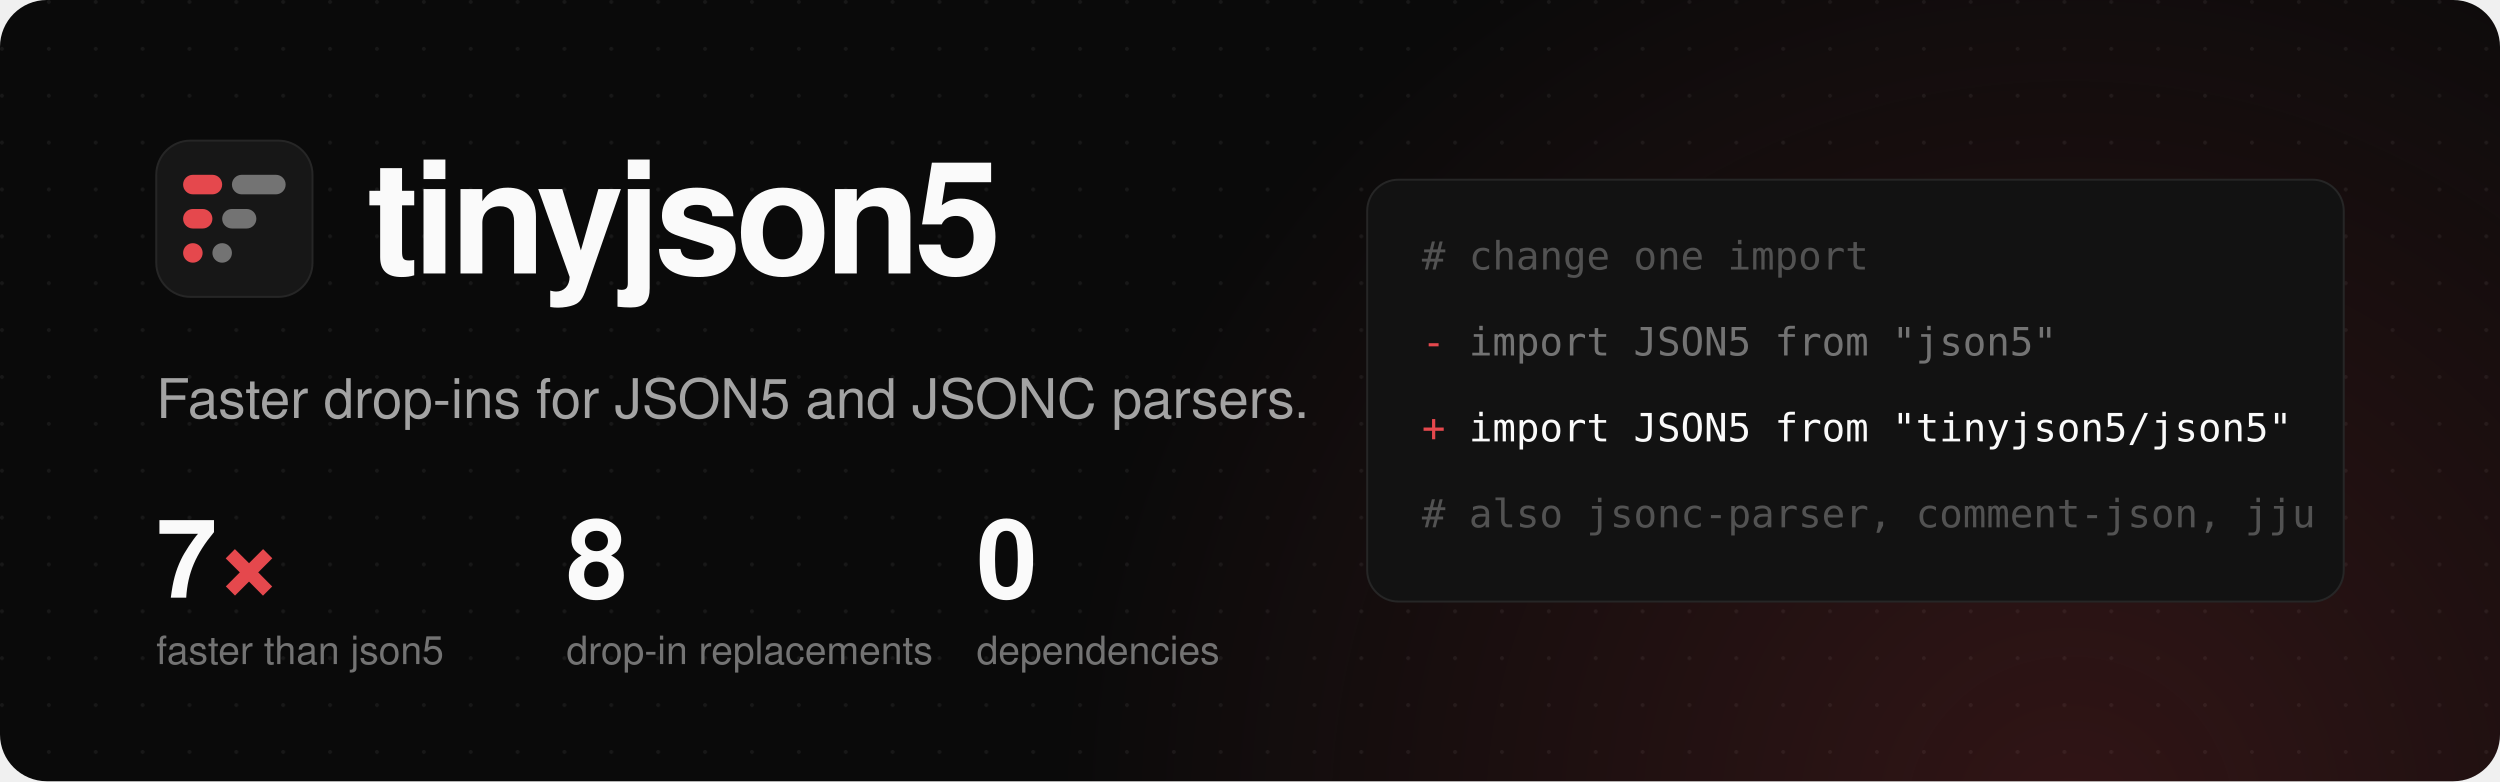
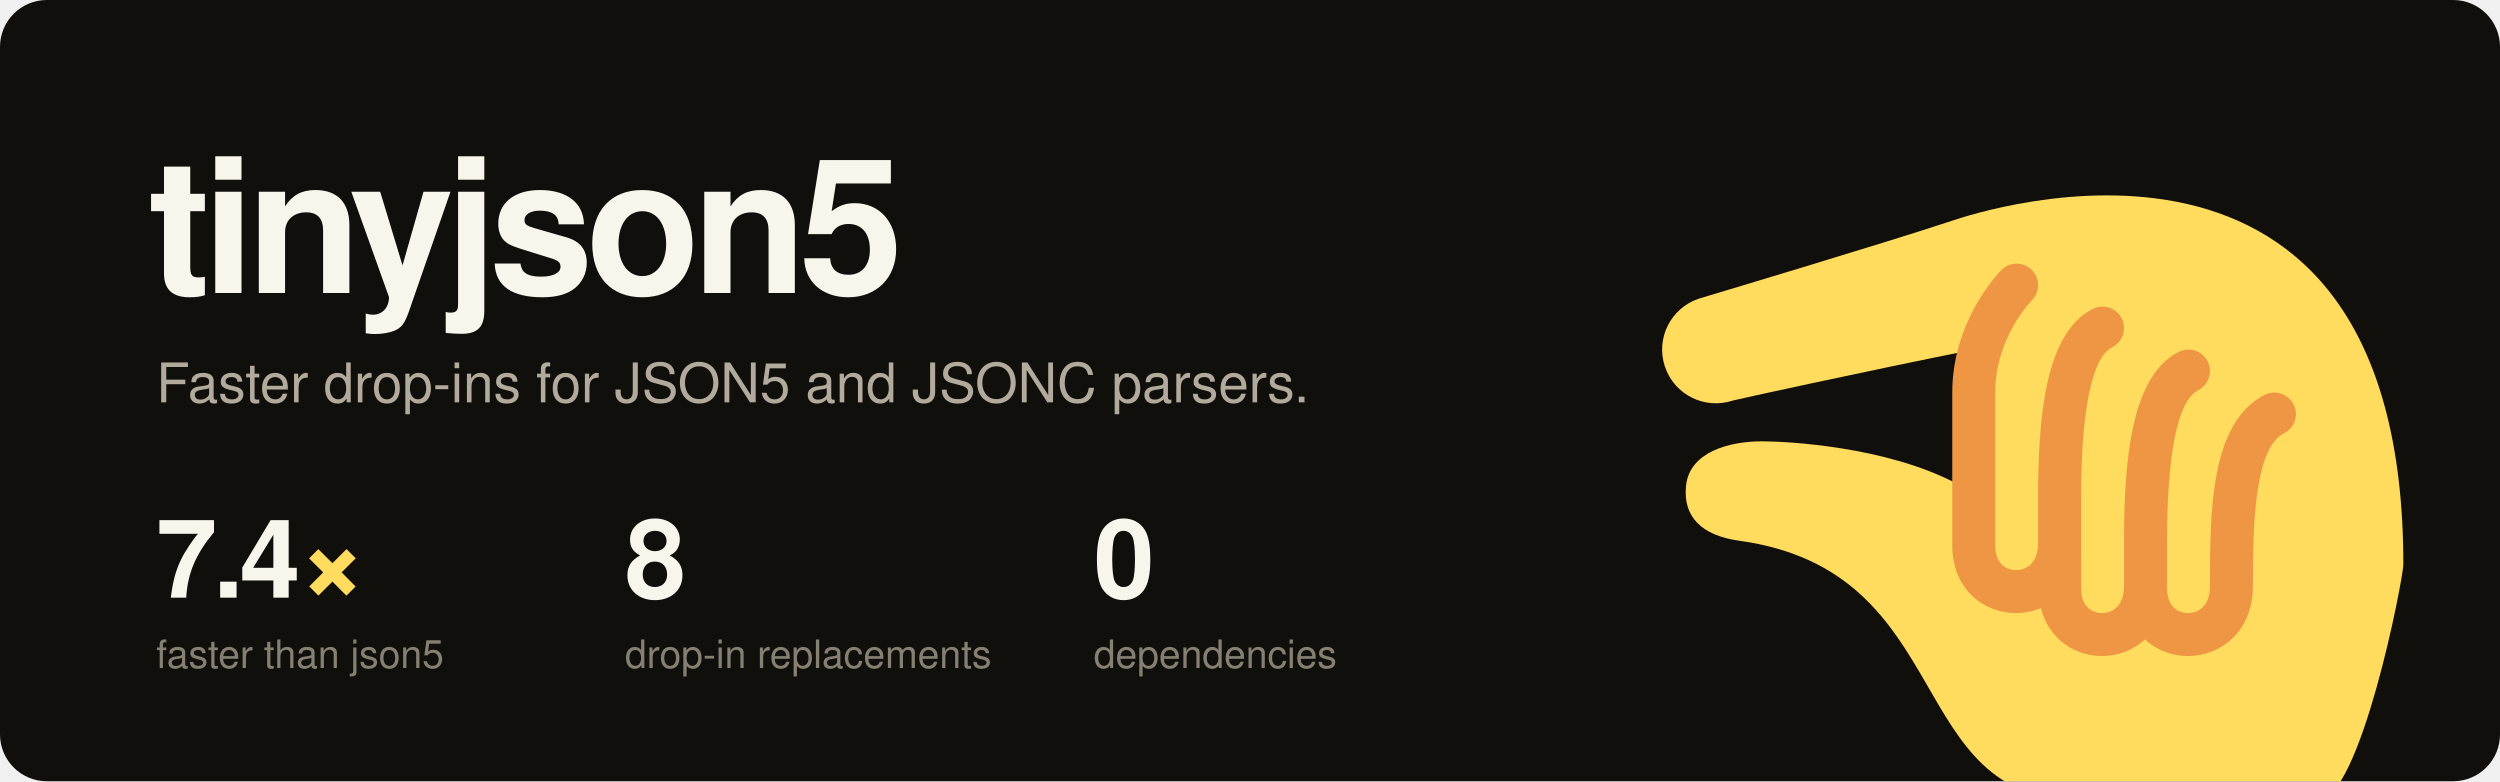
<svg xmlns="http://www.w3.org/2000/svg" width="1280" height="400" viewBox="0 0 1280 400" role="img" aria-labelledby="t">
-   <defs>
-     <pattern id="dots" width="24" height="24" patternUnits="userSpaceOnUse">
-       <circle cx="1" cy="1" r="1" fill="#fff" fill-opacity=".06" />
-     </pattern>
-     <radialGradient id="glow" cx="1060" cy="420" r="520" gradientUnits="userSpaceOnUse">
-       <stop offset="0" stop-color="#e5484d" stop-opacity=".18" />
-       <stop offset="1" stop-color="#e5484d" stop-opacity="0" />
-     </radialGradient>
-     <clipPath id="frame">
-       <rect width="1280" height="400" rx="24" />
-     </clipPath>
-   </defs>
+   <clipPath id="frame">
+     <rect width="1280" height="400" rx="24" />
+   </clipPath>
  <g clip-path="url(#frame)">
-     <rect width="1280" height="400" fill="#0a0a0a" />
-     <rect width="1280" height="400" fill="url(#dots)" />
-     <rect width="1280" height="400" fill="url(#glow)" />
-     <g transform="translate(80 72) scale(1.25)">
-       <rect width="64" height="64" rx="14" fill="#171717" stroke="#262626" stroke-width=".8" />
-       <g fill="#e5484d">
-         <rect x="11" y="14" width="16" height="8" rx="4" />
-         <rect x="11" y="28" width="12" height="8" rx="4" />
-         <rect x="11" y="42" width="8" height="8" rx="4" />
-       </g>
-       <g fill="#737373">
-         <rect x="31" y="14" width="22" height="8" rx="4" />
-         <rect x="27" y="28" width="14" height="8" rx="4" />
-         <rect x="23" y="42" width="8" height="8" rx="4" />
-       </g>
+     <rect width="1280" height="400" fill="#110f0c" />
+     <g transform="translate(1236 58) scale(-11 11)">
+       <path fill="#ffdc5d" d="M33.29 8.628C33.265 8.62 24.499 6 21.499 5c-1.2-.4-21-7-21 16 0 .637 2 11 4 11h11c8.375 0 5.642-10.68 15.92-12.106 1.739-.241 2.621-1.112 2.466-2.566-.165-1.549-1.975-2.059-3.534-2.059-1.146 0-5.754.233-9.026 1.951-.286-1.809-.826-4.013-.826-6.221 5 1 11.092 2.333 11.209 2.372 1.31.434 2.726-.271 3.162-1.582.438-1.309-.27-2.724-1.58-3.161z" />
+       <path fill="#ef9645" d="M19.207 7.293c-.389-.391-1.023-.392-1.414-.001-.391.39-.392 1.023-.001 1.415.017.017 1.704 1.737 1.704 4.293v7.109c0 .852-.501 1.154-.97 1.154-.496 0-1.025-.332-1.025-1.264v-2c0-3.767-.303-7.77-2.553-8.895-.495-.247-1.095-.046-1.342.447-.247.494-.047 1.095.447 1.342.66.33 1.447 1.831 1.447 7.105v.996s-.004 1.001-.004 3.114c0 .852-.501 1.154-.97 1.154-.496 0-1.025-.332-1.025-1.264v-2c0-3.767-.303-7.77-2.553-8.895-.495-.248-1.095-.046-1.342.447-.247.494-.047 1.095.447 1.342.66.33 1.447 1.831 1.447 7.105v2c0 .021.005.039.005.06-.001.017-.01.032-.01.049 0 .852-.501 1.154-.97 1.154-.496.004-1.025-.328-1.025-1.26 0-3.394 0-7.618-2.553-8.895-.495-.248-1.095-.046-1.342.447-.247.494-.047 1.095.447 1.342C7.5 15.618 7.5 19.613 7.5 22c0 2.143 1.522 3.264 3.025 3.264.722 0 1.445-.263 1.999-.769.56.505 1.281.769 2.001.769 1.236 0 2.473-.769 2.846-2.232.368.151.761.232 1.154.232 1.476 0 2.97-1.083 2.97-3.154V13c0-3.375-2.194-5.613-2.288-5.707z" />
    </g>
    <g font-family="ui-sans-serif, system-ui, -apple-system, 'Segoe UI', Helvetica, Arial, sans-serif">
-       <text x="188" y="140" fill="#fafafa" font-size="80" font-weight="700" letter-spacing="-3">tinyjson5</text>
-       <text x="80" y="214" fill="#a3a3a3" font-size="28">Faster drop-ins for JSON5 and JSONC parsers.</text>
-       <text x="80" y="306" fill="#fafafa" font-size="56" font-weight="700" letter-spacing="-2">7<tspan fill="#e5484d">×</tspan>
+       <text x="76" y="150" fill="#f8f5ec" font-size="96" font-weight="700" letter-spacing="-4">tinyjson5</text>
+       <text x="80" y="206" fill="#b1aa9d" font-size="28">Faster drop-ins for JSON5 and JSONC parsers.</text>
+       <text x="80" y="306" fill="#f8f5ec" font-size="56" font-weight="700" letter-spacing="-2">7.4<tspan fill="#ffdc5d">×</tspan>
      </text>
-       <text x="80" y="340" fill="#737373" font-size="20">faster than json5</text>
-       <text x="290" y="306" fill="#fafafa" font-size="56" font-weight="700" letter-spacing="-2">8</text>
-       <text x="290" y="340" fill="#737373" font-size="20">drop-in replacements</text>
-       <text x="500" y="306" fill="#fafafa" font-size="56" font-weight="700" letter-spacing="-2">0</text>
-       <text x="500" y="340" fill="#737373" font-size="20">dependencies</text>
-     </g>
-     <rect x="700" y="92" width="500" height="216" rx="16" fill="#121212" stroke="#262626" />
-     <g font-family="ui-monospace, SFMono-Regular, Menlo, Consolas, monospace" font-size="20">
-       <text x="728" y="138" fill="#525252"># change one import</text>
-       <text x="728" y="182" fill="#737373">
-         <tspan fill="#e5484d">-</tspan> import JSON5 from "json5"</text>
-       <text x="728" y="226" fill="#fafafa">
-         <tspan fill="#e5484d">+</tspan> import JSON5 from "tinyjson5/json5"</text>
-       <text x="728" y="270" fill="#525252"># also jsonc-parser, comment-json, jju</text>
+       <text x="80" y="342" fill="#868073" font-size="20">faster than json5</text>
+       <text x="320" y="306" fill="#f8f5ec" font-size="56" font-weight="700" letter-spacing="-2">8</text>
+       <text x="320" y="342" fill="#868073" font-size="20">drop-in replacements</text>
+       <text x="560" y="306" fill="#f8f5ec" font-size="56" font-weight="700" letter-spacing="-2">0</text>
+       <text x="560" y="342" fill="#868073" font-size="20">dependencies</text>
    </g>
  </g>
</svg>
